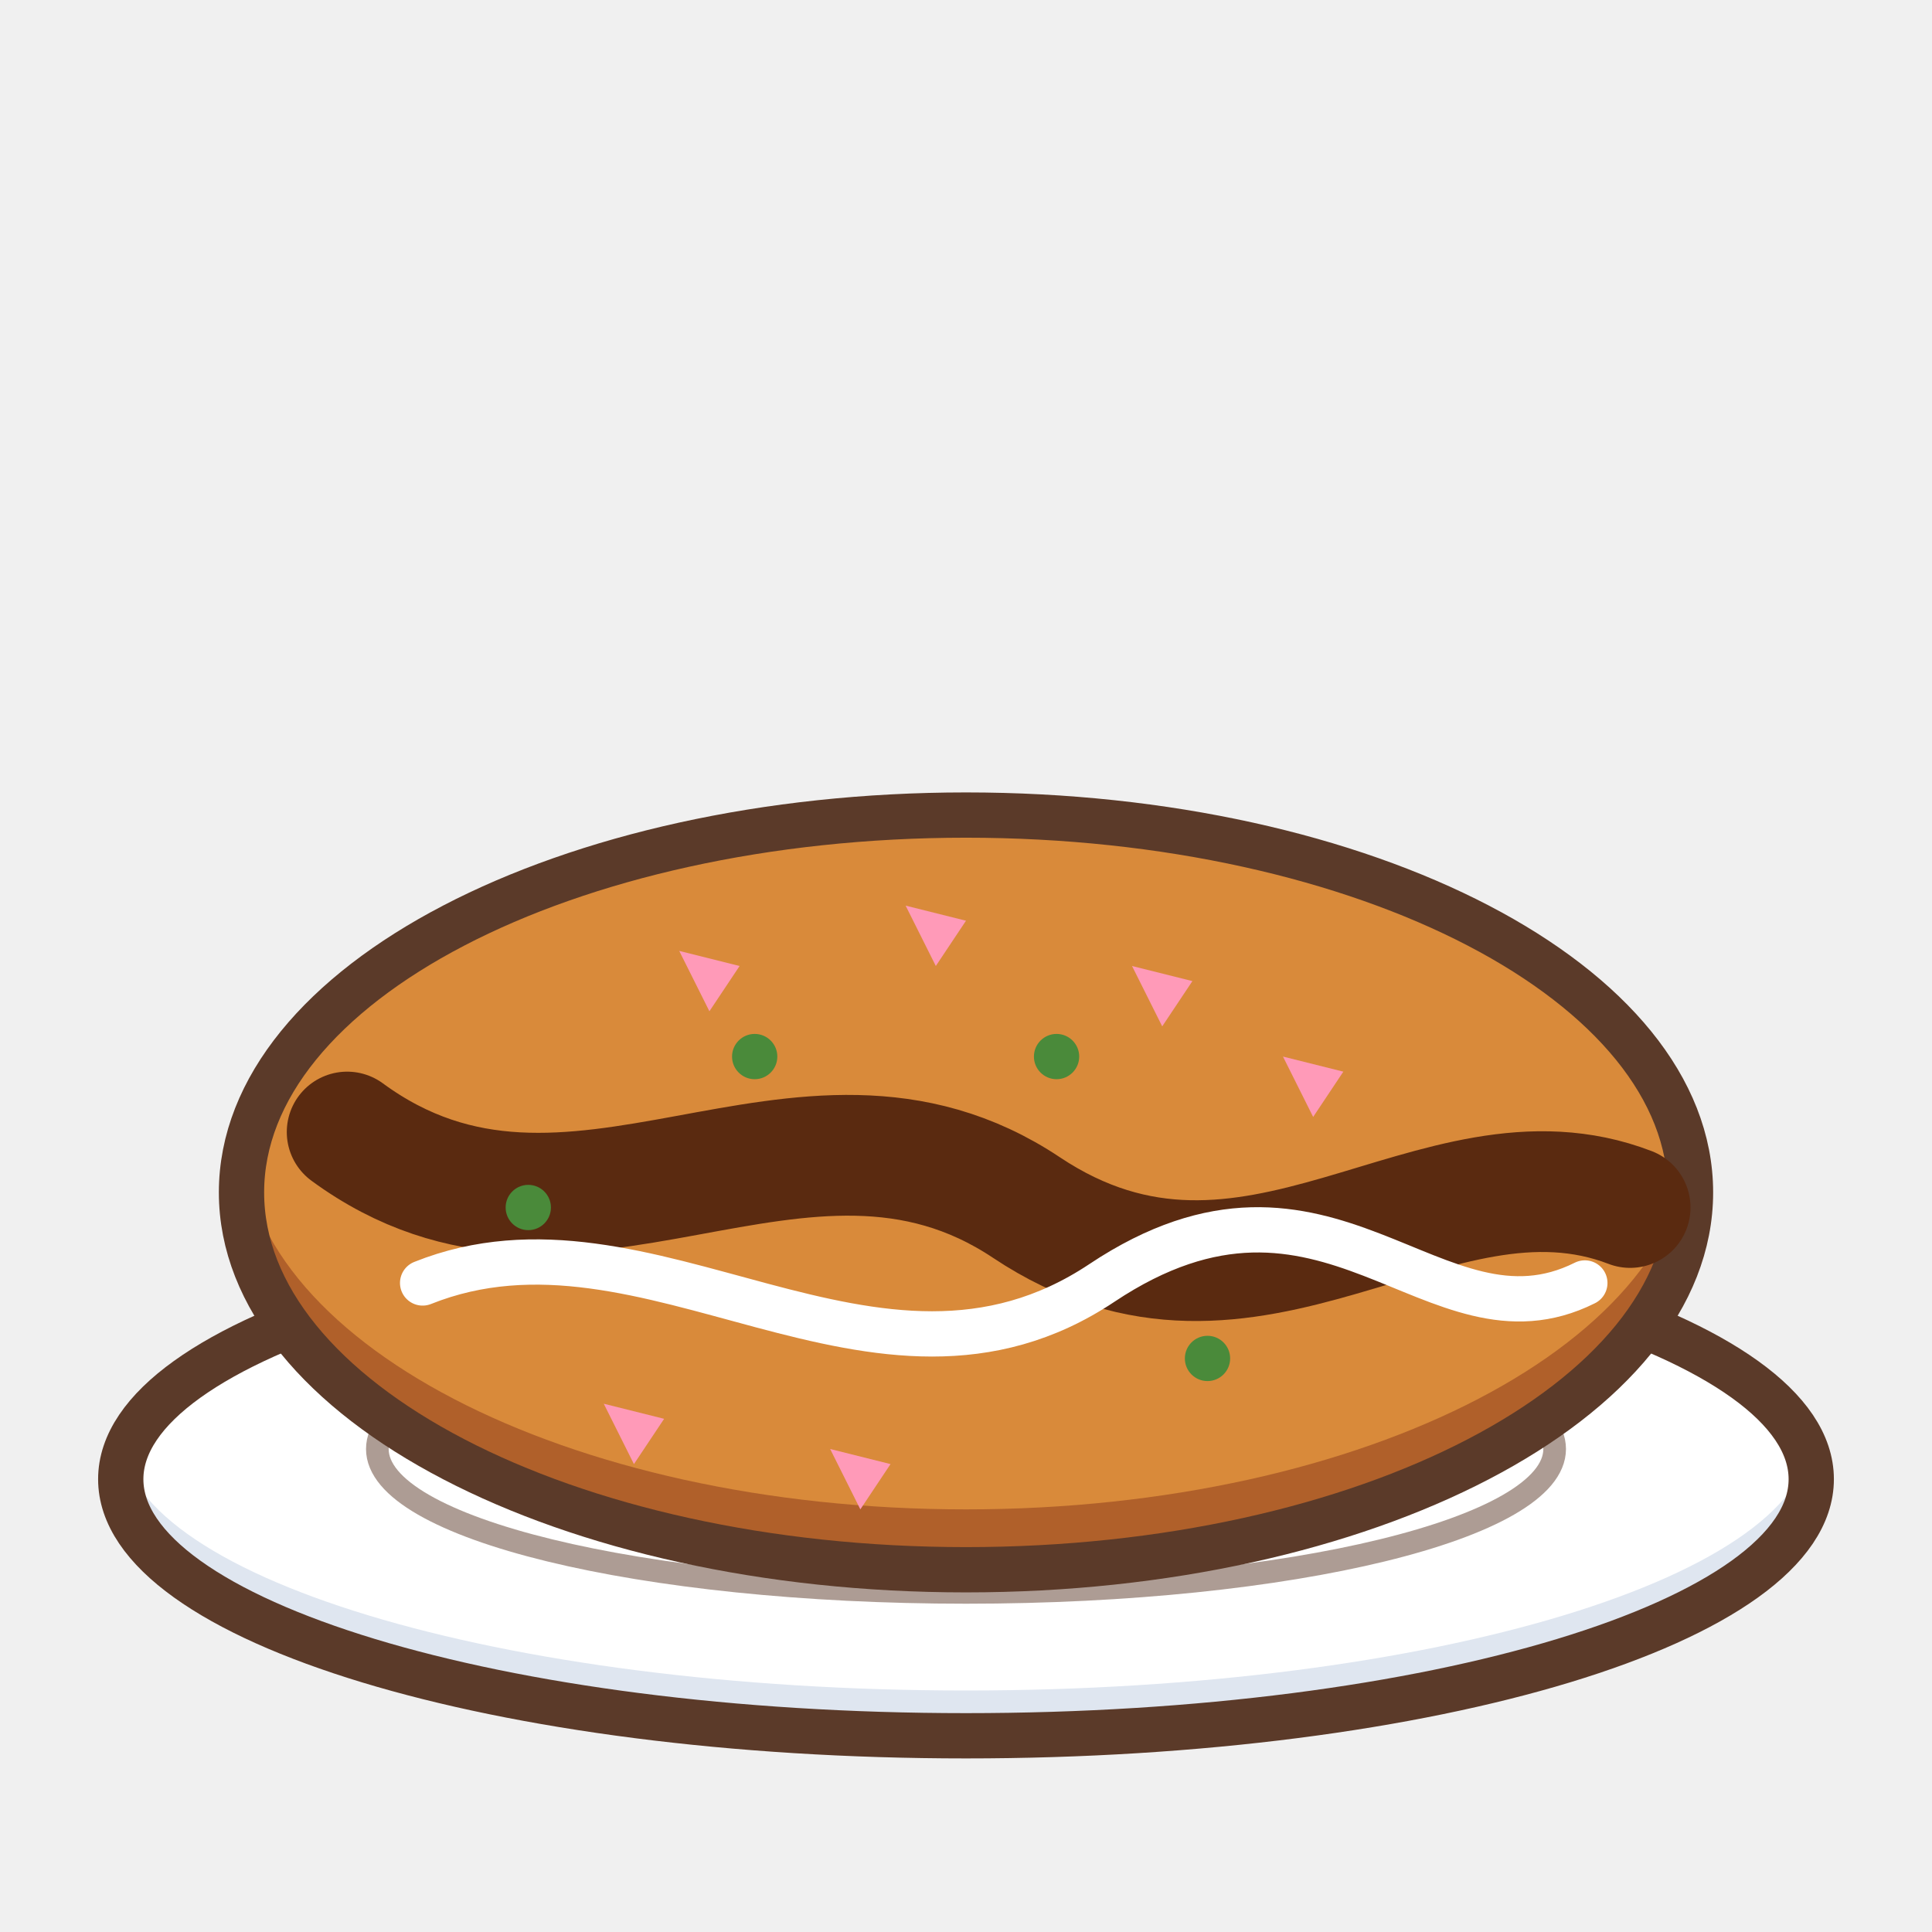
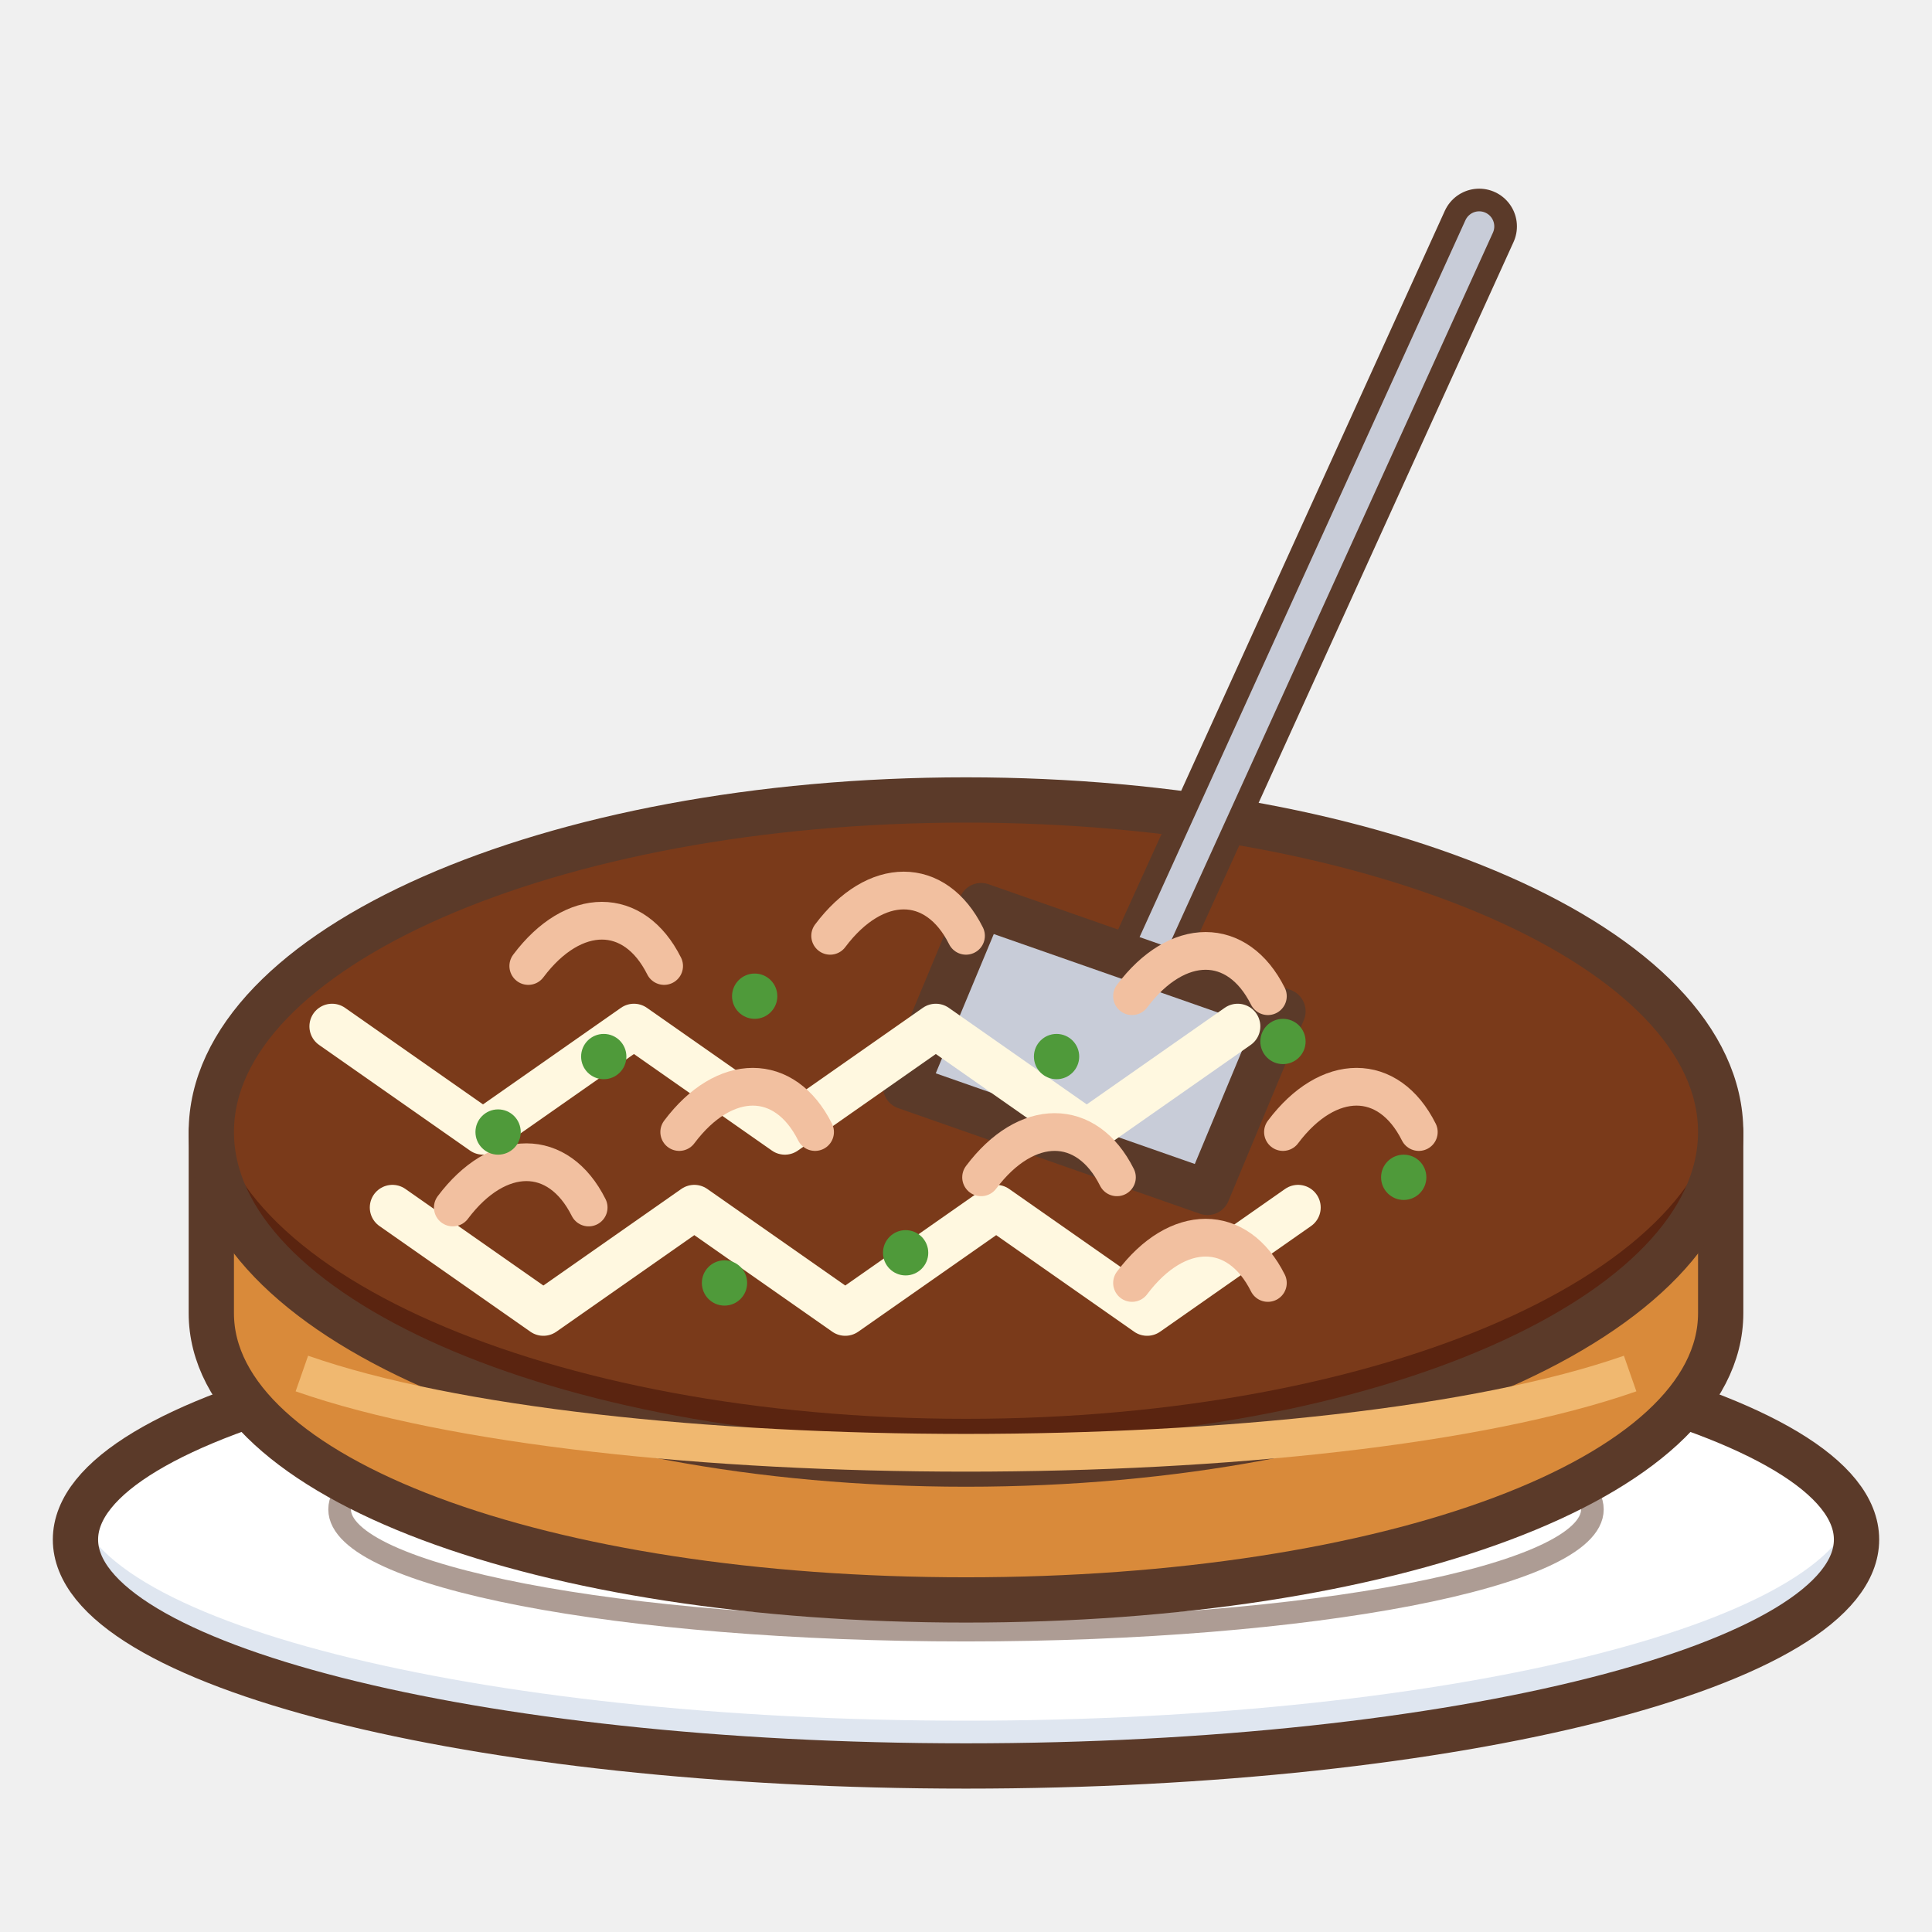
<svg xmlns="http://www.w3.org/2000/svg" viewBox="0 0 256 256">
  <g stroke="#5b3a29" stroke-width="6" stroke-linejoin="round" stroke-linecap="round">
    <defs>
-       <ellipse id="s14" cx="128" cy="196" rx="112" ry="34" />
-       <clipPath id="cs14">
-         <use href="#s14" />
+       <ellipse id="s1" cx="128" cy="204" rx="118" ry="30" />
+       <clipPath id="cs1">
+         <use href="#s1" />
      </clipPath>
    </defs>
-     <use href="#s14" fill="#dfe6f0" stroke="none" />
-     <g clip-path="url(#cs14)">
-       <use href="#s14" fill="#ffffff" stroke="none" transform="translate(0 -6)" />
+     <use href="#s1" fill="#dfe6f0" stroke="none" />
+     <g clip-path="url(#cs1)">
+       <use href="#s1" fill="#ffffff" stroke="none" transform="translate(0 -6)" />
    </g>
-     <use href="#s14" fill="none" />
-     <ellipse cx="128" cy="192" rx="78" ry="19" fill="none" stroke-width="3" opacity=".5" />
+     <use href="#s1" fill="none" />
+     <ellipse cx="128" cy="200" rx="83" ry="16" fill="none" stroke-width="3" opacity=".5" />
    <defs>
-       <ellipse id="s15" cx="128" cy="158" rx="96" ry="50" />
-       <clipPath id="cs15">
-         <use href="#s15" />
+       <path id="s2" d="M28 150v24c0 22 44 38 100 38s100-16 100-38v-24z" />
+       <clipPath id="cs2">
+         <use href="#s2" />
      </clipPath>
    </defs>
-     <use href="#s15" fill="#b0602a" stroke="none" />
-     <g clip-path="url(#cs15)">
-       <use href="#s15" fill="#d98a3a" stroke="none" transform="translate(0 -8)" />
+     <use href="#s2" fill="#a8601a" stroke="none" />
+     <g clip-path="url(#cs2)">
+       <use href="#s2" fill="#d98a3a" stroke="none" transform="translate(0 0)" />
    </g>
-     <use href="#s15" fill="none" />
+     <use href="#s2" fill="none" />
+     <defs>
+       <ellipse id="s3" cx="128" cy="150" rx="100" ry="44" />
+       <clipPath id="cs3">
+         <use href="#s3" />
+       </clipPath>
+     </defs>
+     <use href="#s3" fill="#5a2410" stroke="none" />
+     <g clip-path="url(#cs3)">
+       <use href="#s3" fill="#7a3a1a" stroke="none" transform="translate(0 -6)" />
+     </g>
+     <use href="#s3" fill="none" />
+     <path d="M196 30l-50 110" fill="none" stroke-width="10" />
+     <path d="M196 30l-50 110" fill="none" stroke="#c8ccd8" stroke-width="4" />
+     <defs>
+       <path id="s4" d="M130 120l40 14-10 24-40-14z" />
+       <clipPath id="cs4">
+         <use href="#s4" />
+       </clipPath>
+     </defs>
+     <use href="#s4" fill="#a8acb8" stroke="none" />
+     <g clip-path="url(#cs4)">
+       <use href="#s4" fill="#c8ccd8" stroke="none" transform="translate(0 0)" />
+     </g>
+     <use href="#s4" fill="none" />
  </g>
-   <path d="M46 150c30 22 60-10 90 10s54-10 80 0" stroke="#5a2a10" stroke-width="16" fill="none" stroke-linecap="round" />
-   <path d="M56 170c30-12 60 20 90 0s44 10 64 0" stroke="#fff" stroke-width="6" fill="none" stroke-linecap="round" />
-   <path d="M90 126l8 2-4 6z" fill="#ff9ab8" />
-   <path d="M120 120l8 2-4 6z" fill="#ff9ab8" />
-   <path d="M150 128l8 2-4 6z" fill="#ff9ab8" />
-   <path d="M170 140l8 2-4 6z" fill="#ff9ab8" />
-   <path d="M80 186l8 2-4 6z" fill="#ff9ab8" />
-   <path d="M110 192l8 2-4 6z" fill="#ff9ab8" />
-   <circle cx="100" cy="140" r="3" fill="#4a8a3a" />
-   <circle cx="140" cy="140" r="3" fill="#4a8a3a" />
-   <circle cx="160" cy="180" r="3" fill="#4a8a3a" />
-   <circle cx="70" cy="160" r="3" fill="#4a8a3a" />
+   <path d="M44 136l20 14 20-14 20 14 20-14 20 14 20-14" stroke="#fff8e0" stroke-width="6" fill="none" stroke-linejoin="round" stroke-linecap="round" />
+   <path d="M52 160l20 14 20-14 20 14 20-14 20 14 20-14" stroke="#fff8e0" stroke-width="6" fill="none" stroke-linejoin="round" stroke-linecap="round" />
+   <path d="M70 128c6-8 14-8 18 0" stroke="#f2c0a0" stroke-width="5" fill="none" stroke-linecap="round" />
+   <path d="M110 124c6-8 14-8 18 0" stroke="#f2c0a0" stroke-width="5" fill="none" stroke-linecap="round" />
+   <path d="M150 132c6-8 14-8 18 0" stroke="#f2c0a0" stroke-width="5" fill="none" stroke-linecap="round" />
+   <path d="M90 150c6-8 14-8 18 0" stroke="#f2c0a0" stroke-width="5" fill="none" stroke-linecap="round" />
+   <path d="M130 156c6-8 14-8 18 0" stroke="#f2c0a0" stroke-width="5" fill="none" stroke-linecap="round" />
+   <path d="M170 150c6-8 14-8 18 0" stroke="#f2c0a0" stroke-width="5" fill="none" stroke-linecap="round" />
+   <path d="M60 160c6-8 14-8 18 0" stroke="#f2c0a0" stroke-width="5" fill="none" stroke-linecap="round" />
+   <path d="M150 170c6-8 14-8 18 0" stroke="#f2c0a0" stroke-width="5" fill="none" stroke-linecap="round" />
+   <circle cx="80" cy="140" r="3" fill="#4f9a3a" />
+   <circle cx="100" cy="132" r="3" fill="#4f9a3a" />
+   <circle cx="140" cy="140" r="3" fill="#4f9a3a" />
+   <circle cx="120" cy="166" r="3" fill="#4f9a3a" />
+   <circle cx="170" cy="138" r="3" fill="#4f9a3a" />
+   <circle cx="96" cy="170" r="3" fill="#4f9a3a" />
+   <circle cx="186" cy="156" r="3" fill="#4f9a3a" />
+   <circle cx="66" cy="150" r="3" fill="#4f9a3a" />
+   <path d="M40 182c40 14 136 14 176 0" stroke="#f0b870" stroke-width="5" fill="none" />
</svg>
